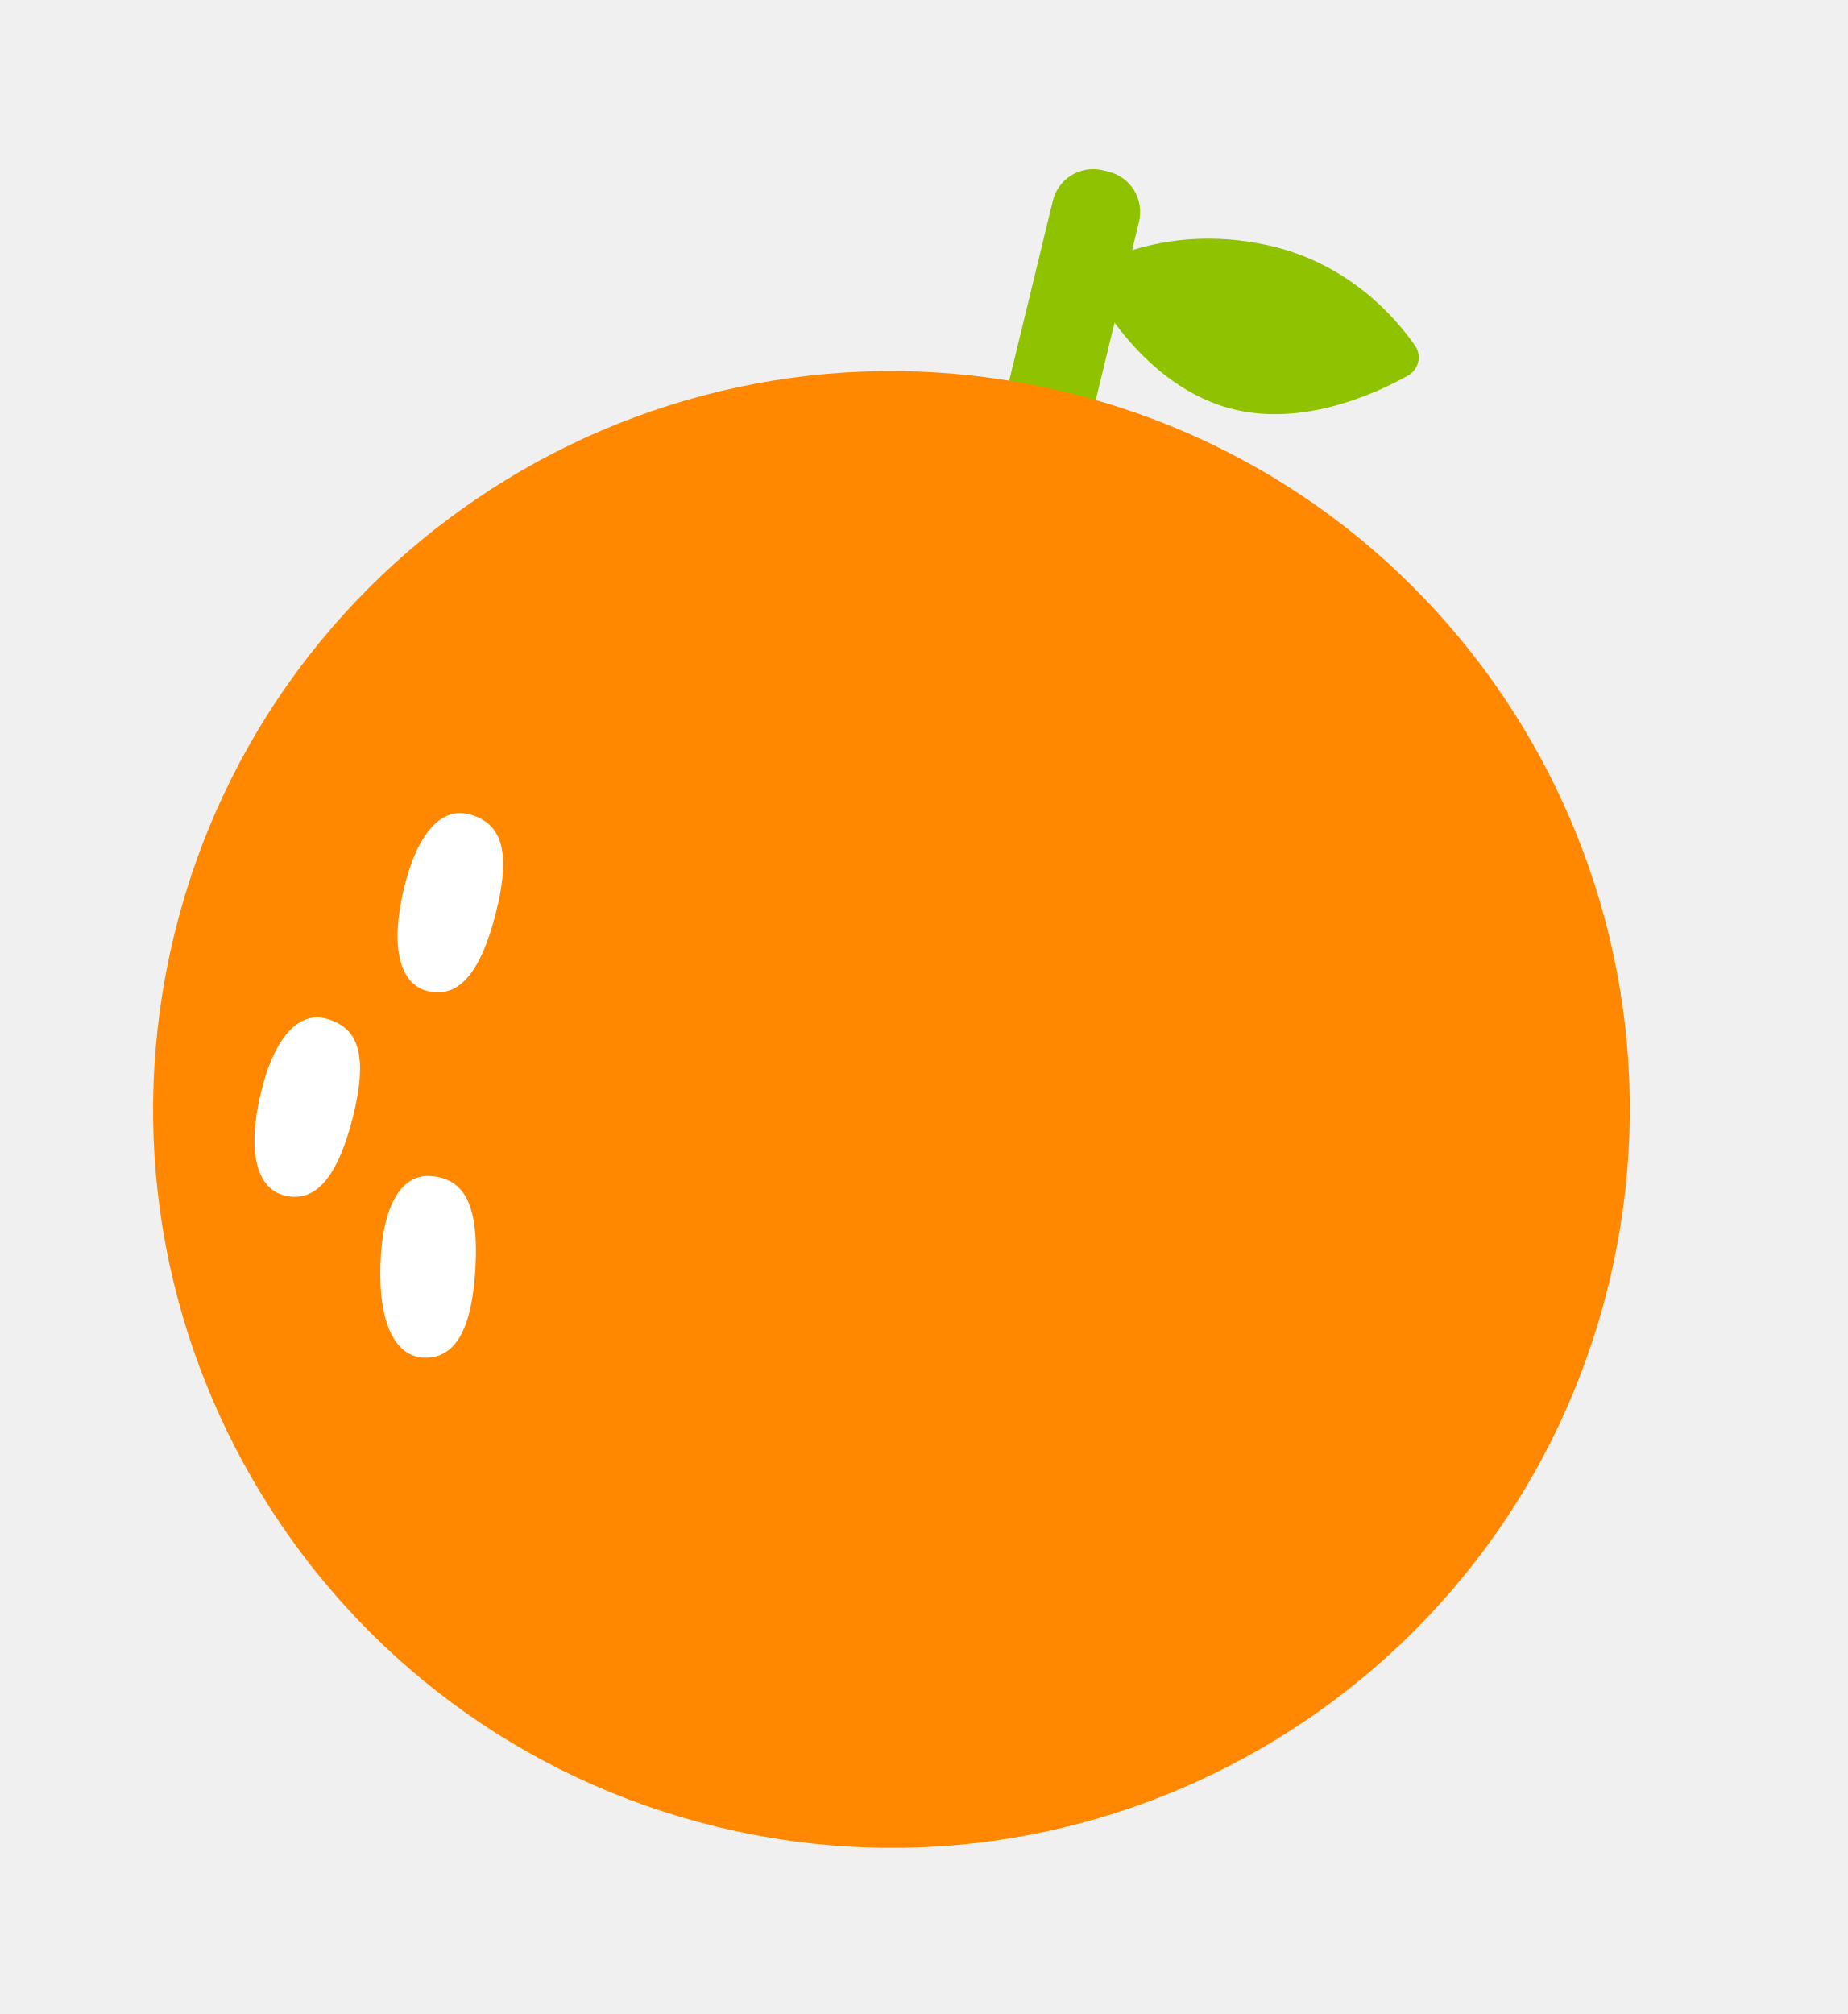
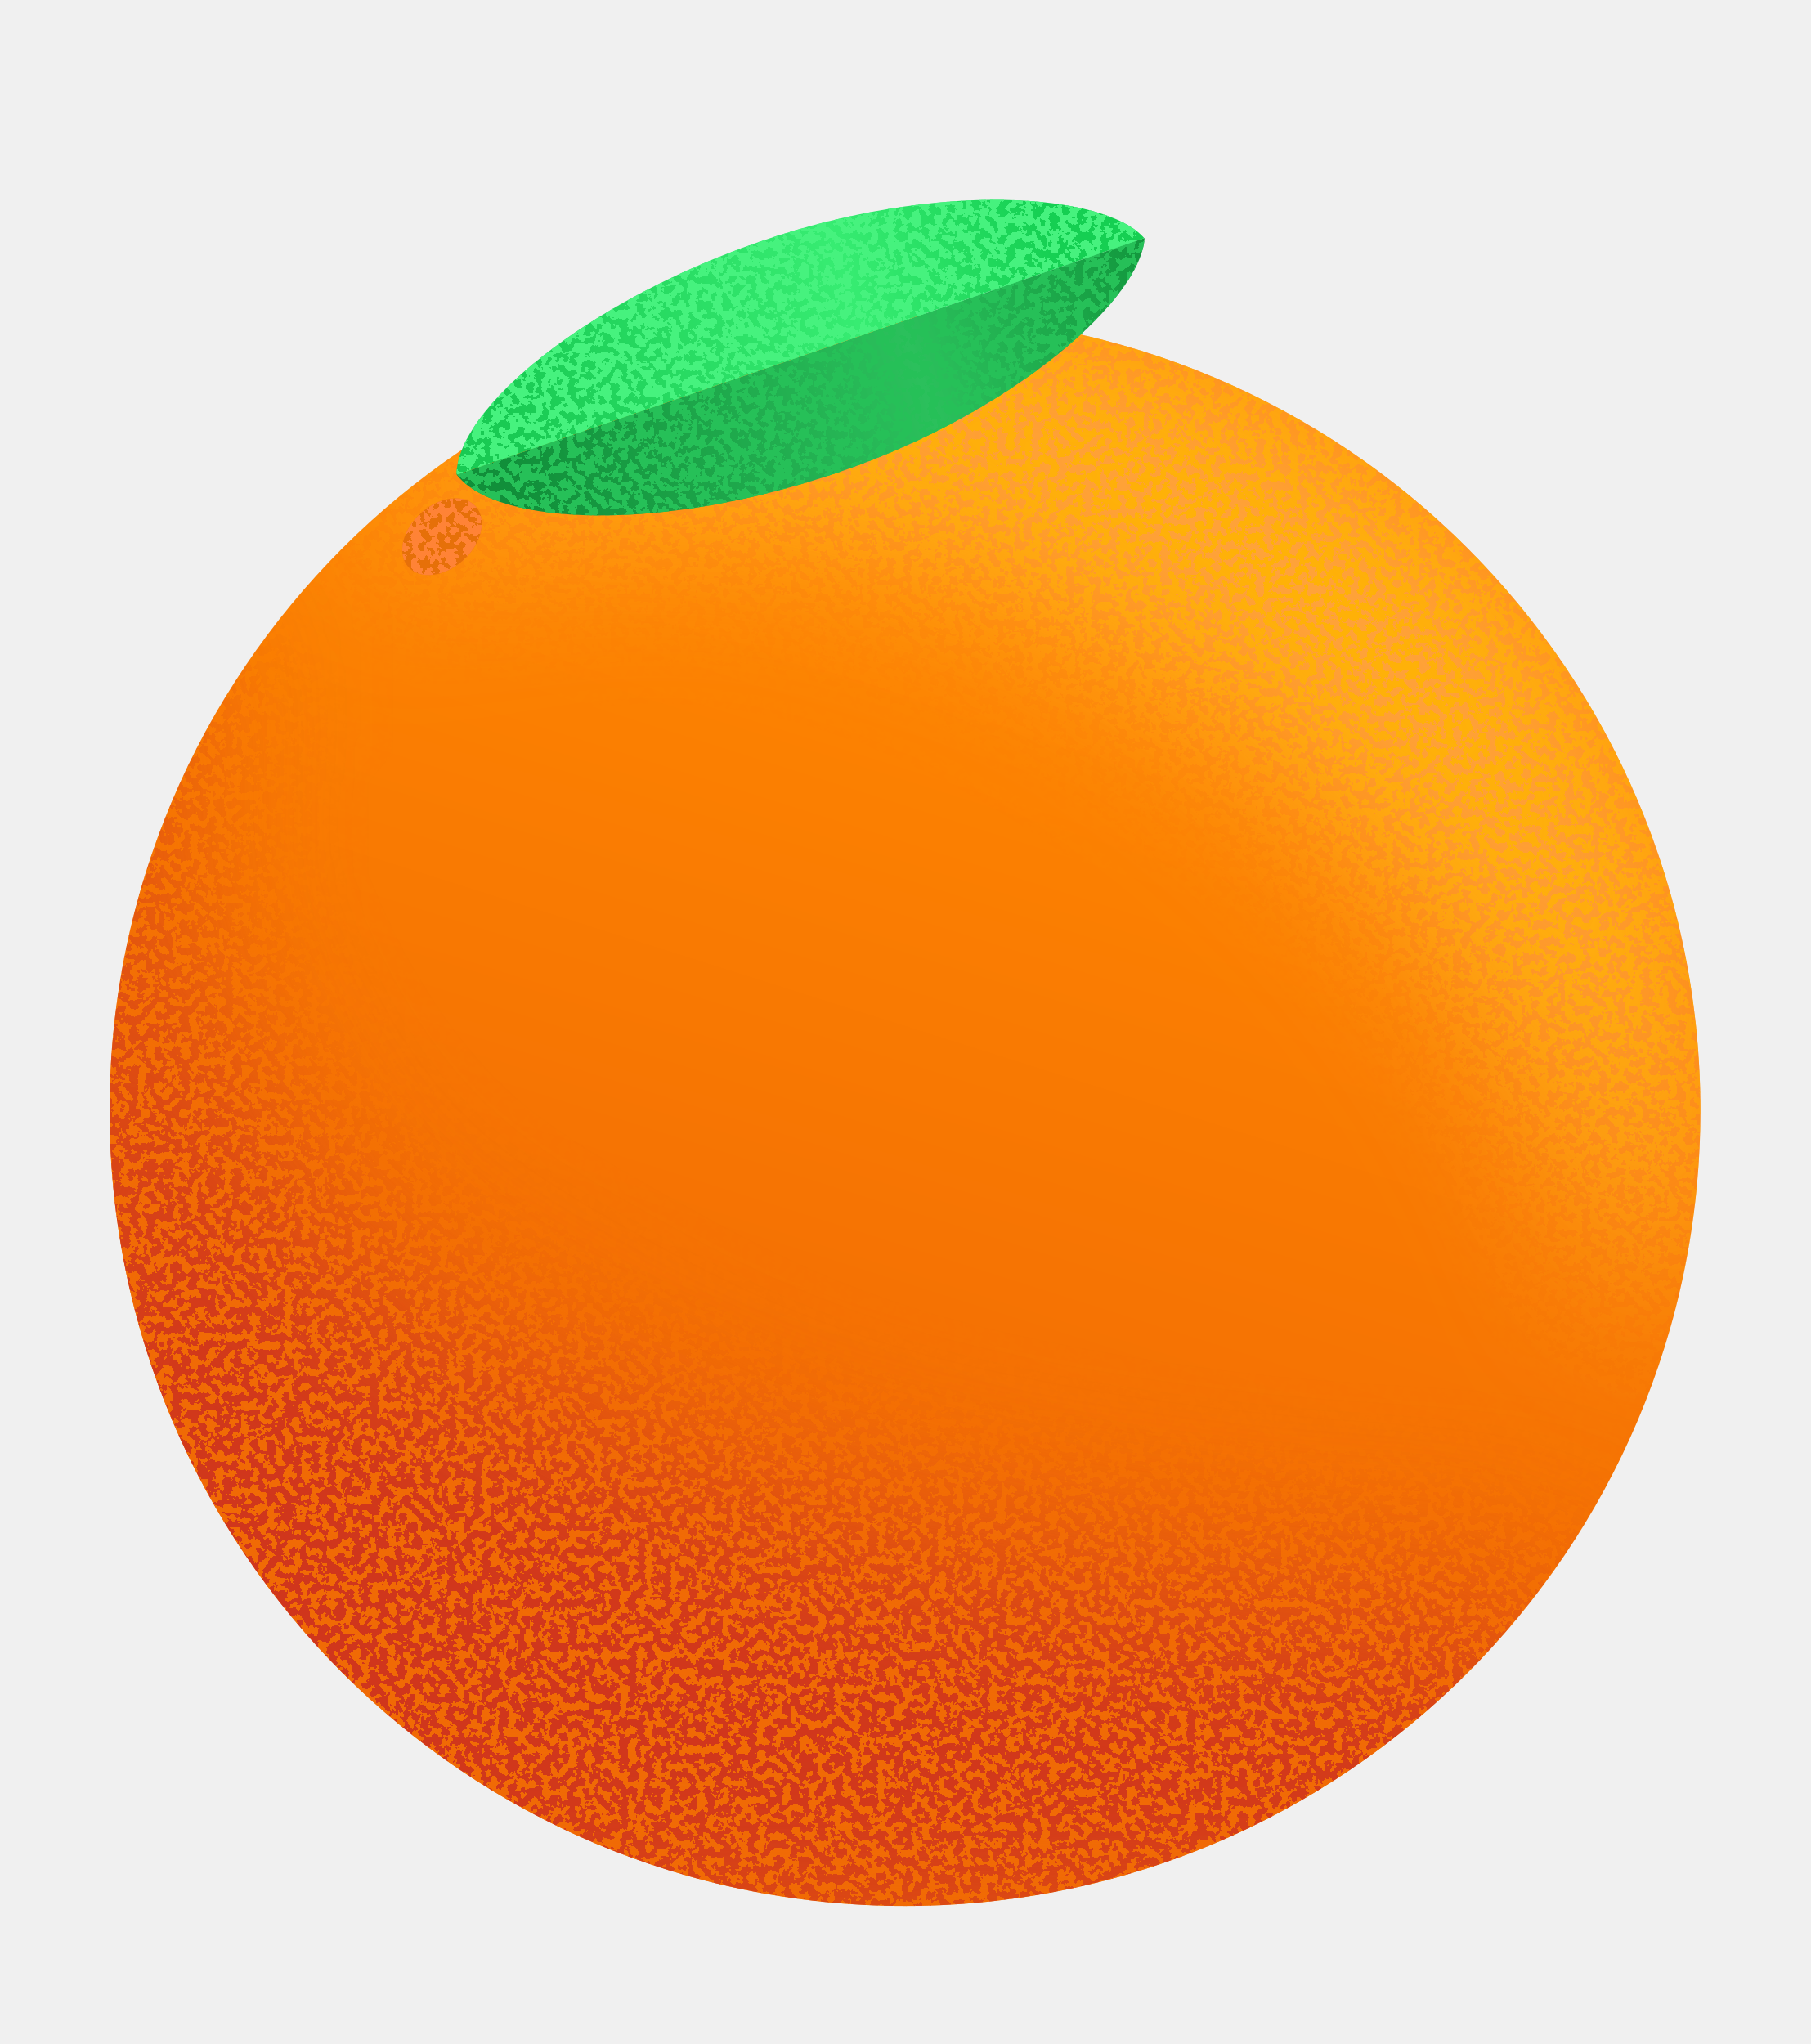
- <svg xmlns="http://www.w3.org/2000/svg" width="122" height="133" viewBox="0 0 122 133" fill="none">
-   <rect x="70.174" y="10.602" width="5.857" height="22.222" rx="2.738" transform="rotate(13.6374 70.1741 10.6016)" fill="#8FC200" />
-   <path d="M83.761 16.202C89.011 17.369 92.107 20.904 93.436 22.807C93.919 23.498 93.696 24.404 92.96 24.815C90.732 26.058 85.864 28.258 81.153 26.95C74.77 25.176 71.579 17.963 71.579 17.963C71.579 17.963 76.444 14.576 83.761 16.202Z" fill="#8FC200" />
-   <circle cx="58.871" cy="73.267" r="48.751" transform="rotate(13.6374 58.8709 73.2675)" fill="#FF8800" />
-   <path d="M26.633 58.851C27.51 55.032 29.163 53.227 31.066 53.791C32.969 54.354 33.85 55.944 32.735 60.331C31.62 64.719 30.029 65.89 28.237 65.451C26.446 65.011 25.756 62.67 26.633 58.851Z" fill="white" />
-   <path d="M17.185 72.349C18.061 68.529 19.715 66.725 21.618 67.289C23.521 67.852 24.401 69.442 23.287 73.829C22.172 78.217 20.581 79.388 18.789 78.949C16.997 78.509 16.308 76.168 17.185 72.349Z" fill="white" />
-   <path d="M25.122 83.481C25.253 79.565 26.532 77.478 28.508 77.668C30.484 77.858 31.651 79.25 31.394 83.77C31.137 88.29 29.799 89.743 27.956 89.654C26.113 89.564 24.99 87.397 25.122 83.481Z" fill="white" />
+ <svg xmlns="http://www.w3.org/2000/svg" width="101" height="114" viewBox="0 0 101 114" fill="none">
+   <circle cx="50.473" cy="61.937" r="44.362" fill="url(#paint0_linear_1339_5138)" />
+   <mask id="mask0_1339_5138" style="mask-type:alpha" maskUnits="userSpaceOnUse" x="6" y="17" width="89" height="90">
+     <circle cx="50.473" cy="61.937" r="44.362" fill="url(#paint1_linear_1339_5138)" />
+   </mask>
+   <g mask="url(#mask0_1339_5138)">
+     <g filter="url(#filter0_fn_1339_5138)">
+       <path d="M50.473 17.576C74.973 17.576 94.835 37.438 94.835 61.938C94.835 66.281 94.207 70.477 93.044 74.443C90.85 66.005 86.657 57.547 80.475 49.912C63.289 28.689 36.695 21.174 18.321 31.373C26.403 22.874 37.819 17.576 50.473 17.576Z" fill="#FFA641" />
+     </g>
+   </g>
+   <mask id="mask1_1339_5138" style="mask-type:alpha" maskUnits="userSpaceOnUse" x="6" y="17" width="89" height="90">
+     <circle cx="50.473" cy="61.937" r="44.362" fill="url(#paint2_linear_1339_5138)" />
+   </mask>
+   <g mask="url(#mask1_1339_5138)">
+     <g filter="url(#filter1_fn_1339_5138)">
+       <path d="M11.624 37.021C4.926 42.583 6.674 48.379 6.681 48.401C6.681 48.401 10.987 66.875 23.097 74.126C30.212 78.387 36.927 82.384 44.825 84.91C52.468 87.354 68.05 90.272 82.863 90.272C84.003 90.271 85.11 90.216 86.185 90.113L86.488 107.459L2.039 108.933L0.787 37.21L11.624 37.021Z" fill="#F06A05" />
+     </g>
+   </g>
+   <g filter="url(#filter2_n_1339_5138)">
+     <path d="M46.881 26.304C56.703 22.922 63.644 16.634 63.835 13.275L25.477 26.483C27.711 29.345 36.972 29.716 46.881 26.304Z" fill="url(#paint3_linear_1339_5138)" />
+   </g>
+   <g filter="url(#filter3_n_1339_5138)">
+     <path d="M42.436 13.455C52.255 10.074 61.593 10.753 63.816 13.28L25.46 26.486C25.465 22.856 32.532 16.865 42.436 13.455Z" fill="url(#paint4_linear_1339_5138)" />
+   </g>
+   <g filter="url(#filter4_n_1339_5138)">
+     <ellipse cx="24.652" cy="29.933" rx="2.527" ry="1.766" transform="rotate(-42 24.6517 29.9332)" fill="#E67009" />
+   </g>
+   <defs>
+     <filter id="filter0_fn_1339_5138" x="8.21" y="7.464" width="96.737" height="77.09" filterUnits="userSpaceOnUse" color-interpolation-filters="sRGB">
+       <feFlood flood-opacity="0" result="BackgroundImageFix" />
+       <feBlend mode="normal" in="SourceGraphic" in2="BackgroundImageFix" result="shape" />
+       <feGaussianBlur stdDeviation="5.056" result="effect1_foregroundBlur_1339_5138" />
+       <feTurbulence type="fractalNoise" baseFrequency="2.086 2.086" stitchTiles="stitch" numOctaves="3" result="noise" seed="4578" />
+       <feColorMatrix in="noise" type="luminanceToAlpha" result="alphaNoise" />
+       <feComponentTransfer in="alphaNoise" result="coloredNoise1">
+         <feFuncA type="discrete" tableValues="1 1 1 1 1 1 1 1 1 1 1 1 1 1 1 1 1 1 1 1 1 1 1 1 1 1 1 1 1 1 1 1 1 1 1 1 1 1 1 1 1 1 1 1 1 1 1 1 1 1 1 0 0 0 0 0 0 0 0 0 0 0 0 0 0 0 0 0 0 0 0 0 0 0 0 0 0 0 0 0 0 0 0 0 0 0 0 0 0 0 0 0 0 0 0 0 0 0 0 0 " />
+       </feComponentTransfer>
+       <feComposite operator="in" in2="effect1_foregroundBlur_1339_5138" in="coloredNoise1" result="noise1Clipped" />
+       <feFlood flood-color="#FFB300" result="color1Flood" />
+       <feComposite operator="in" in2="noise1Clipped" in="color1Flood" result="color1" />
+       <feMerge result="effect2_noise_1339_5138">
+         <feMergeNode in="effect1_foregroundBlur_1339_5138" />
+         <feMergeNode in="color1" />
+       </feMerge>
+     </filter>
+     <filter id="filter1_fn_1339_5138" x="-9.918" y="26.317" width="107.111" height="93.321" filterUnits="userSpaceOnUse" color-interpolation-filters="sRGB">
+       <feFlood flood-opacity="0" result="BackgroundImageFix" />
+       <feBlend mode="normal" in="SourceGraphic" in2="BackgroundImageFix" result="shape" />
+       <feGaussianBlur stdDeviation="5.352" result="effect1_foregroundBlur_1339_5138" />
+       <feTurbulence type="fractalNoise" baseFrequency="2.086 2.086" stitchTiles="stitch" numOctaves="3" result="noise" seed="4578" />
+       <feColorMatrix in="noise" type="luminanceToAlpha" result="alphaNoise" />
+       <feComponentTransfer in="alphaNoise" result="coloredNoise1">
+         <feFuncA type="discrete" tableValues="1 1 1 1 1 1 1 1 1 1 1 1 1 1 1 1 1 1 1 1 1 1 1 1 1 1 1 1 1 1 1 1 1 1 1 1 1 1 1 1 1 1 1 1 1 1 1 1 1 1 1 0 0 0 0 0 0 0 0 0 0 0 0 0 0 0 0 0 0 0 0 0 0 0 0 0 0 0 0 0 0 0 0 0 0 0 0 0 0 0 0 0 0 0 0 0 0 0 0 0 " />
+       </feComponentTransfer>
+       <feComposite operator="in" in2="effect1_foregroundBlur_1339_5138" in="coloredNoise1" result="noise1Clipped" />
+       <feFlood flood-color="#D0361C" result="color1Flood" />
+       <feComposite operator="in" in2="noise1Clipped" in="color1Flood" result="color1" />
+       <feMerge result="effect2_noise_1339_5138">
+         <feMergeNode in="effect1_foregroundBlur_1339_5138" />
+         <feMergeNode in="color1" />
+       </feMerge>
+     </filter>
+     <filter id="filter2_n_1339_5138" x="25.477" y="13.275" width="38.358" height="15.471" filterUnits="userSpaceOnUse" color-interpolation-filters="sRGB">
+       <feFlood flood-opacity="0" result="BackgroundImageFix" />
+       <feBlend mode="normal" in="SourceGraphic" in2="BackgroundImageFix" result="shape" />
+       <feTurbulence type="fractalNoise" baseFrequency="2.086 2.086" stitchTiles="stitch" numOctaves="3" result="noise" seed="4578" />
+       <feColorMatrix in="noise" type="luminanceToAlpha" result="alphaNoise" />
+       <feComponentTransfer in="alphaNoise" result="coloredNoise1">
+         <feFuncA type="discrete" tableValues="1 1 1 1 1 1 1 1 1 1 1 1 1 1 1 1 1 1 1 1 1 1 1 1 1 1 1 1 1 1 1 1 1 1 1 1 1 1 1 1 1 1 1 1 1 1 1 1 1 1 1 0 0 0 0 0 0 0 0 0 0 0 0 0 0 0 0 0 0 0 0 0 0 0 0 0 0 0 0 0 0 0 0 0 0 0 0 0 0 0 0 0 0 0 0 0 0 0 0 0 " />
+       </feComponentTransfer>
+       <feComposite operator="in" in2="shape" in="coloredNoise1" result="noise1Clipped" />
+       <feFlood flood-color="#26C058" result="color1Flood" />
+       <feComposite operator="in" in2="noise1Clipped" in="color1Flood" result="color1" />
+       <feMerge result="effect1_noise_1339_5138">
+         <feMergeNode in="shape" />
+         <feMergeNode in="color1" />
+       </feMerge>
+     </filter>
+     <filter id="filter3_n_1339_5138" x="25.46" y="11.148" width="38.355" height="15.339" filterUnits="userSpaceOnUse" color-interpolation-filters="sRGB">
+       <feFlood flood-opacity="0" result="BackgroundImageFix" />
+       <feBlend mode="normal" in="SourceGraphic" in2="BackgroundImageFix" result="shape" />
+       <feTurbulence type="fractalNoise" baseFrequency="2.086 2.086" stitchTiles="stitch" numOctaves="3" result="noise" seed="4578" />
+       <feColorMatrix in="noise" type="luminanceToAlpha" result="alphaNoise" />
+       <feComponentTransfer in="alphaNoise" result="coloredNoise1">
+         <feFuncA type="discrete" tableValues="1 1 1 1 1 1 1 1 1 1 1 1 1 1 1 1 1 1 1 1 1 1 1 1 1 1 1 1 1 1 1 1 1 1 1 1 1 1 1 1 1 1 1 1 1 1 1 1 1 1 1 0 0 0 0 0 0 0 0 0 0 0 0 0 0 0 0 0 0 0 0 0 0 0 0 0 0 0 0 0 0 0 0 0 0 0 0 0 0 0 0 0 0 0 0 0 0 0 0 0 " />
+       </feComponentTransfer>
+       <feComposite operator="in" in2="shape" in="coloredNoise1" result="noise1Clipped" />
+       <feFlood flood-color="#46F27E" result="color1Flood" />
+       <feComposite operator="in" in2="noise1Clipped" in="color1Flood" result="color1" />
+       <feMerge result="effect1_noise_1339_5138">
+         <feMergeNode in="shape" />
+         <feMergeNode in="color1" />
+       </feMerge>
+     </filter>
+     <filter id="filter4_n_1339_5138" x="22.433" y="27.793" width="4.438" height="4.281" filterUnits="userSpaceOnUse" color-interpolation-filters="sRGB">
+       <feFlood flood-opacity="0" result="BackgroundImageFix" />
+       <feBlend mode="normal" in="SourceGraphic" in2="BackgroundImageFix" result="shape" />
+       <feTurbulence type="fractalNoise" baseFrequency="2.086 2.086" stitchTiles="stitch" numOctaves="3" result="noise" seed="4578" />
+       <feColorMatrix in="noise" type="luminanceToAlpha" result="alphaNoise" />
+       <feComponentTransfer in="alphaNoise" result="coloredNoise1">
+         <feFuncA type="discrete" tableValues="1 1 1 1 1 1 1 1 1 1 1 1 1 1 1 1 1 1 1 1 1 1 1 1 1 1 1 1 1 1 1 1 1 1 1 1 1 1 1 1 1 1 1 1 1 1 1 1 1 1 1 0 0 0 0 0 0 0 0 0 0 0 0 0 0 0 0 0 0 0 0 0 0 0 0 0 0 0 0 0 0 0 0 0 0 0 0 0 0 0 0 0 0 0 0 0 0 0 0 0 " />
+       </feComponentTransfer>
+       <feComposite operator="in" in2="shape" in="coloredNoise1" result="noise1Clipped" />
+       <feFlood flood-color="#FF8336" result="color1Flood" />
+       <feComposite operator="in" in2="noise1Clipped" in="color1Flood" result="color1" />
+       <feMerge result="effect1_noise_1339_5138">
+         <feMergeNode in="shape" />
+         <feMergeNode in="color1" />
+       </feMerge>
+     </filter>
+     <linearGradient id="paint0_linear_1339_5138" x1="53.658" y1="28.536" x2="36.58" y2="82.496" gradientUnits="userSpaceOnUse">
+       <stop stop-color="#FF8800" />
+       <stop offset="1" stop-color="#F26B04" />
+     </linearGradient>
+     <linearGradient id="paint1_linear_1339_5138" x1="53.658" y1="28.536" x2="36.58" y2="82.496" gradientUnits="userSpaceOnUse">
+       <stop stop-color="#FF8800" />
+       <stop offset="1" stop-color="#F26B04" />
+     </linearGradient>
+     <linearGradient id="paint2_linear_1339_5138" x1="53.658" y1="28.536" x2="36.58" y2="82.496" gradientUnits="userSpaceOnUse">
+       <stop stop-color="#FF8800" />
+       <stop offset="1" stop-color="#F26B04" />
+     </linearGradient>
+     <linearGradient id="paint3_linear_1339_5138" x1="64.942" y1="16.49" x2="29.346" y2="28.648" gradientUnits="userSpaceOnUse">
+       <stop stop-color="#12973D" />
+       <stop offset="0.381" stop-color="#2BC05C" />
+       <stop offset="1" stop-color="#118F3A" />
+     </linearGradient>
+     <linearGradient id="paint4_linear_1339_5138" x1="28.247" y1="22.998" x2="58.747" y2="13.091" gradientUnits="userSpaceOnUse">
+       <stop stop-color="#19CA53" />
+       <stop offset="0.633" stop-color="#37EC72" />
+       <stop offset="1" stop-color="#15CF52" />
+     </linearGradient>
+   </defs>
</svg>
